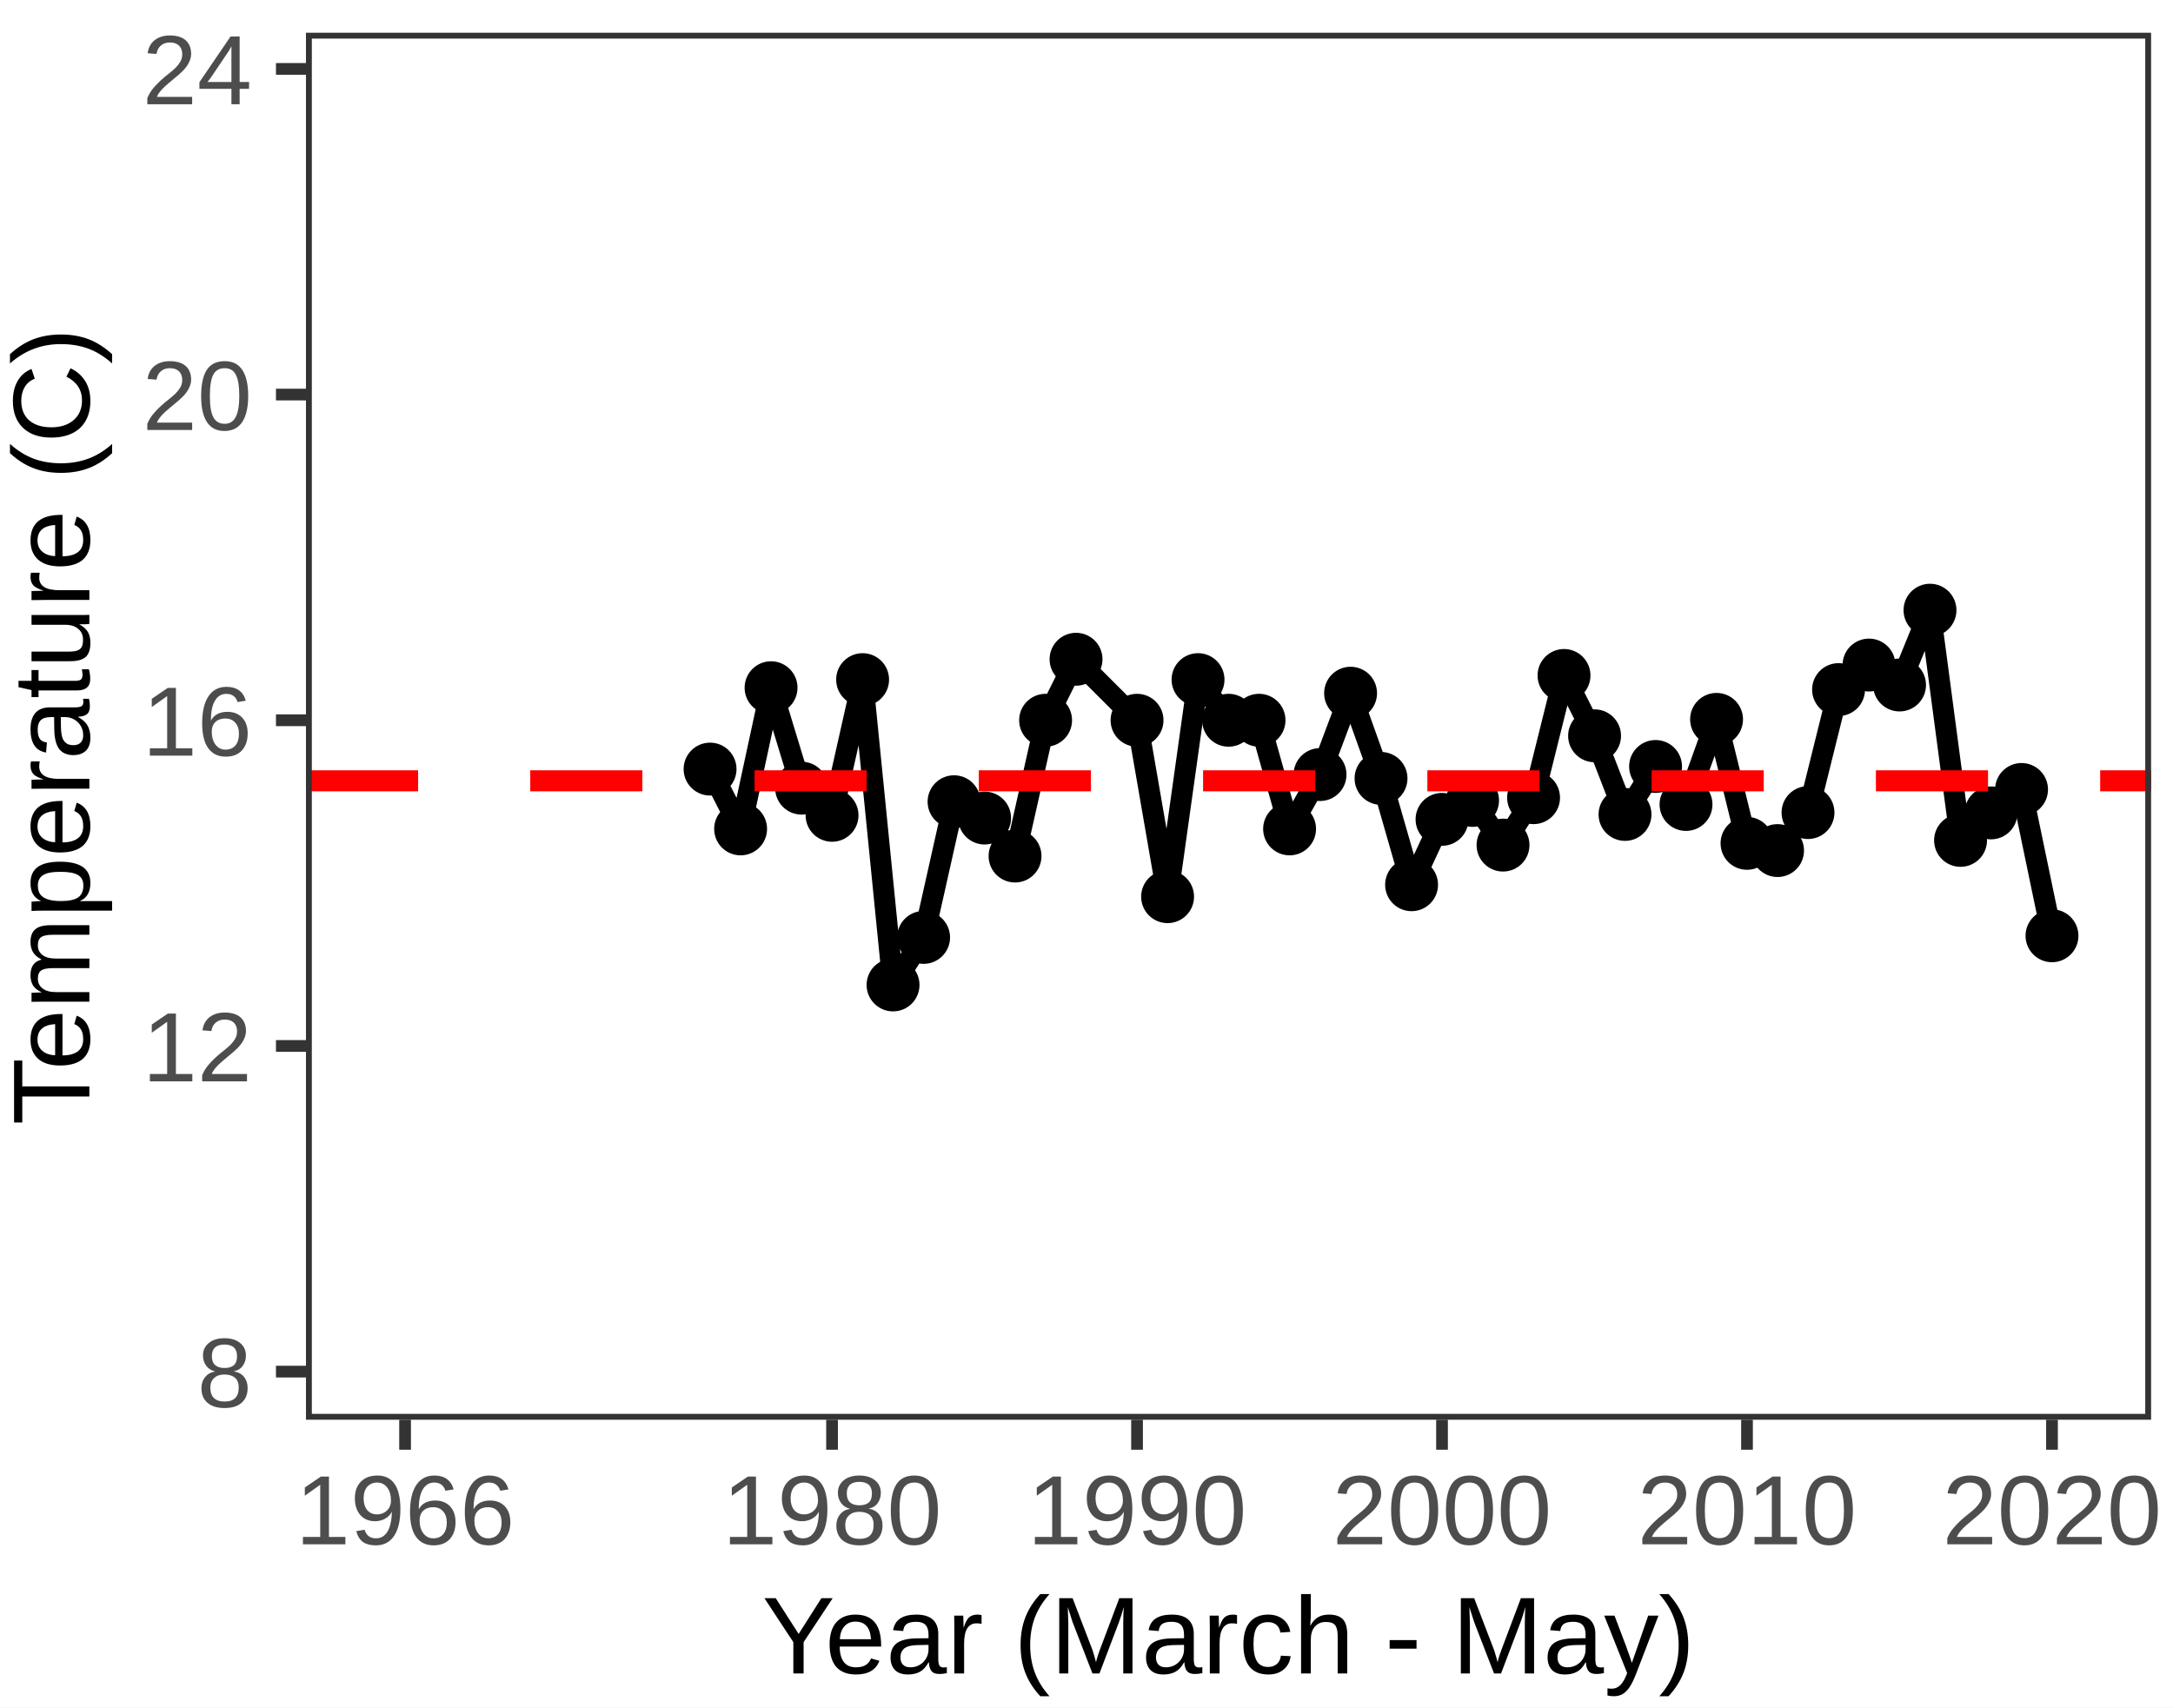
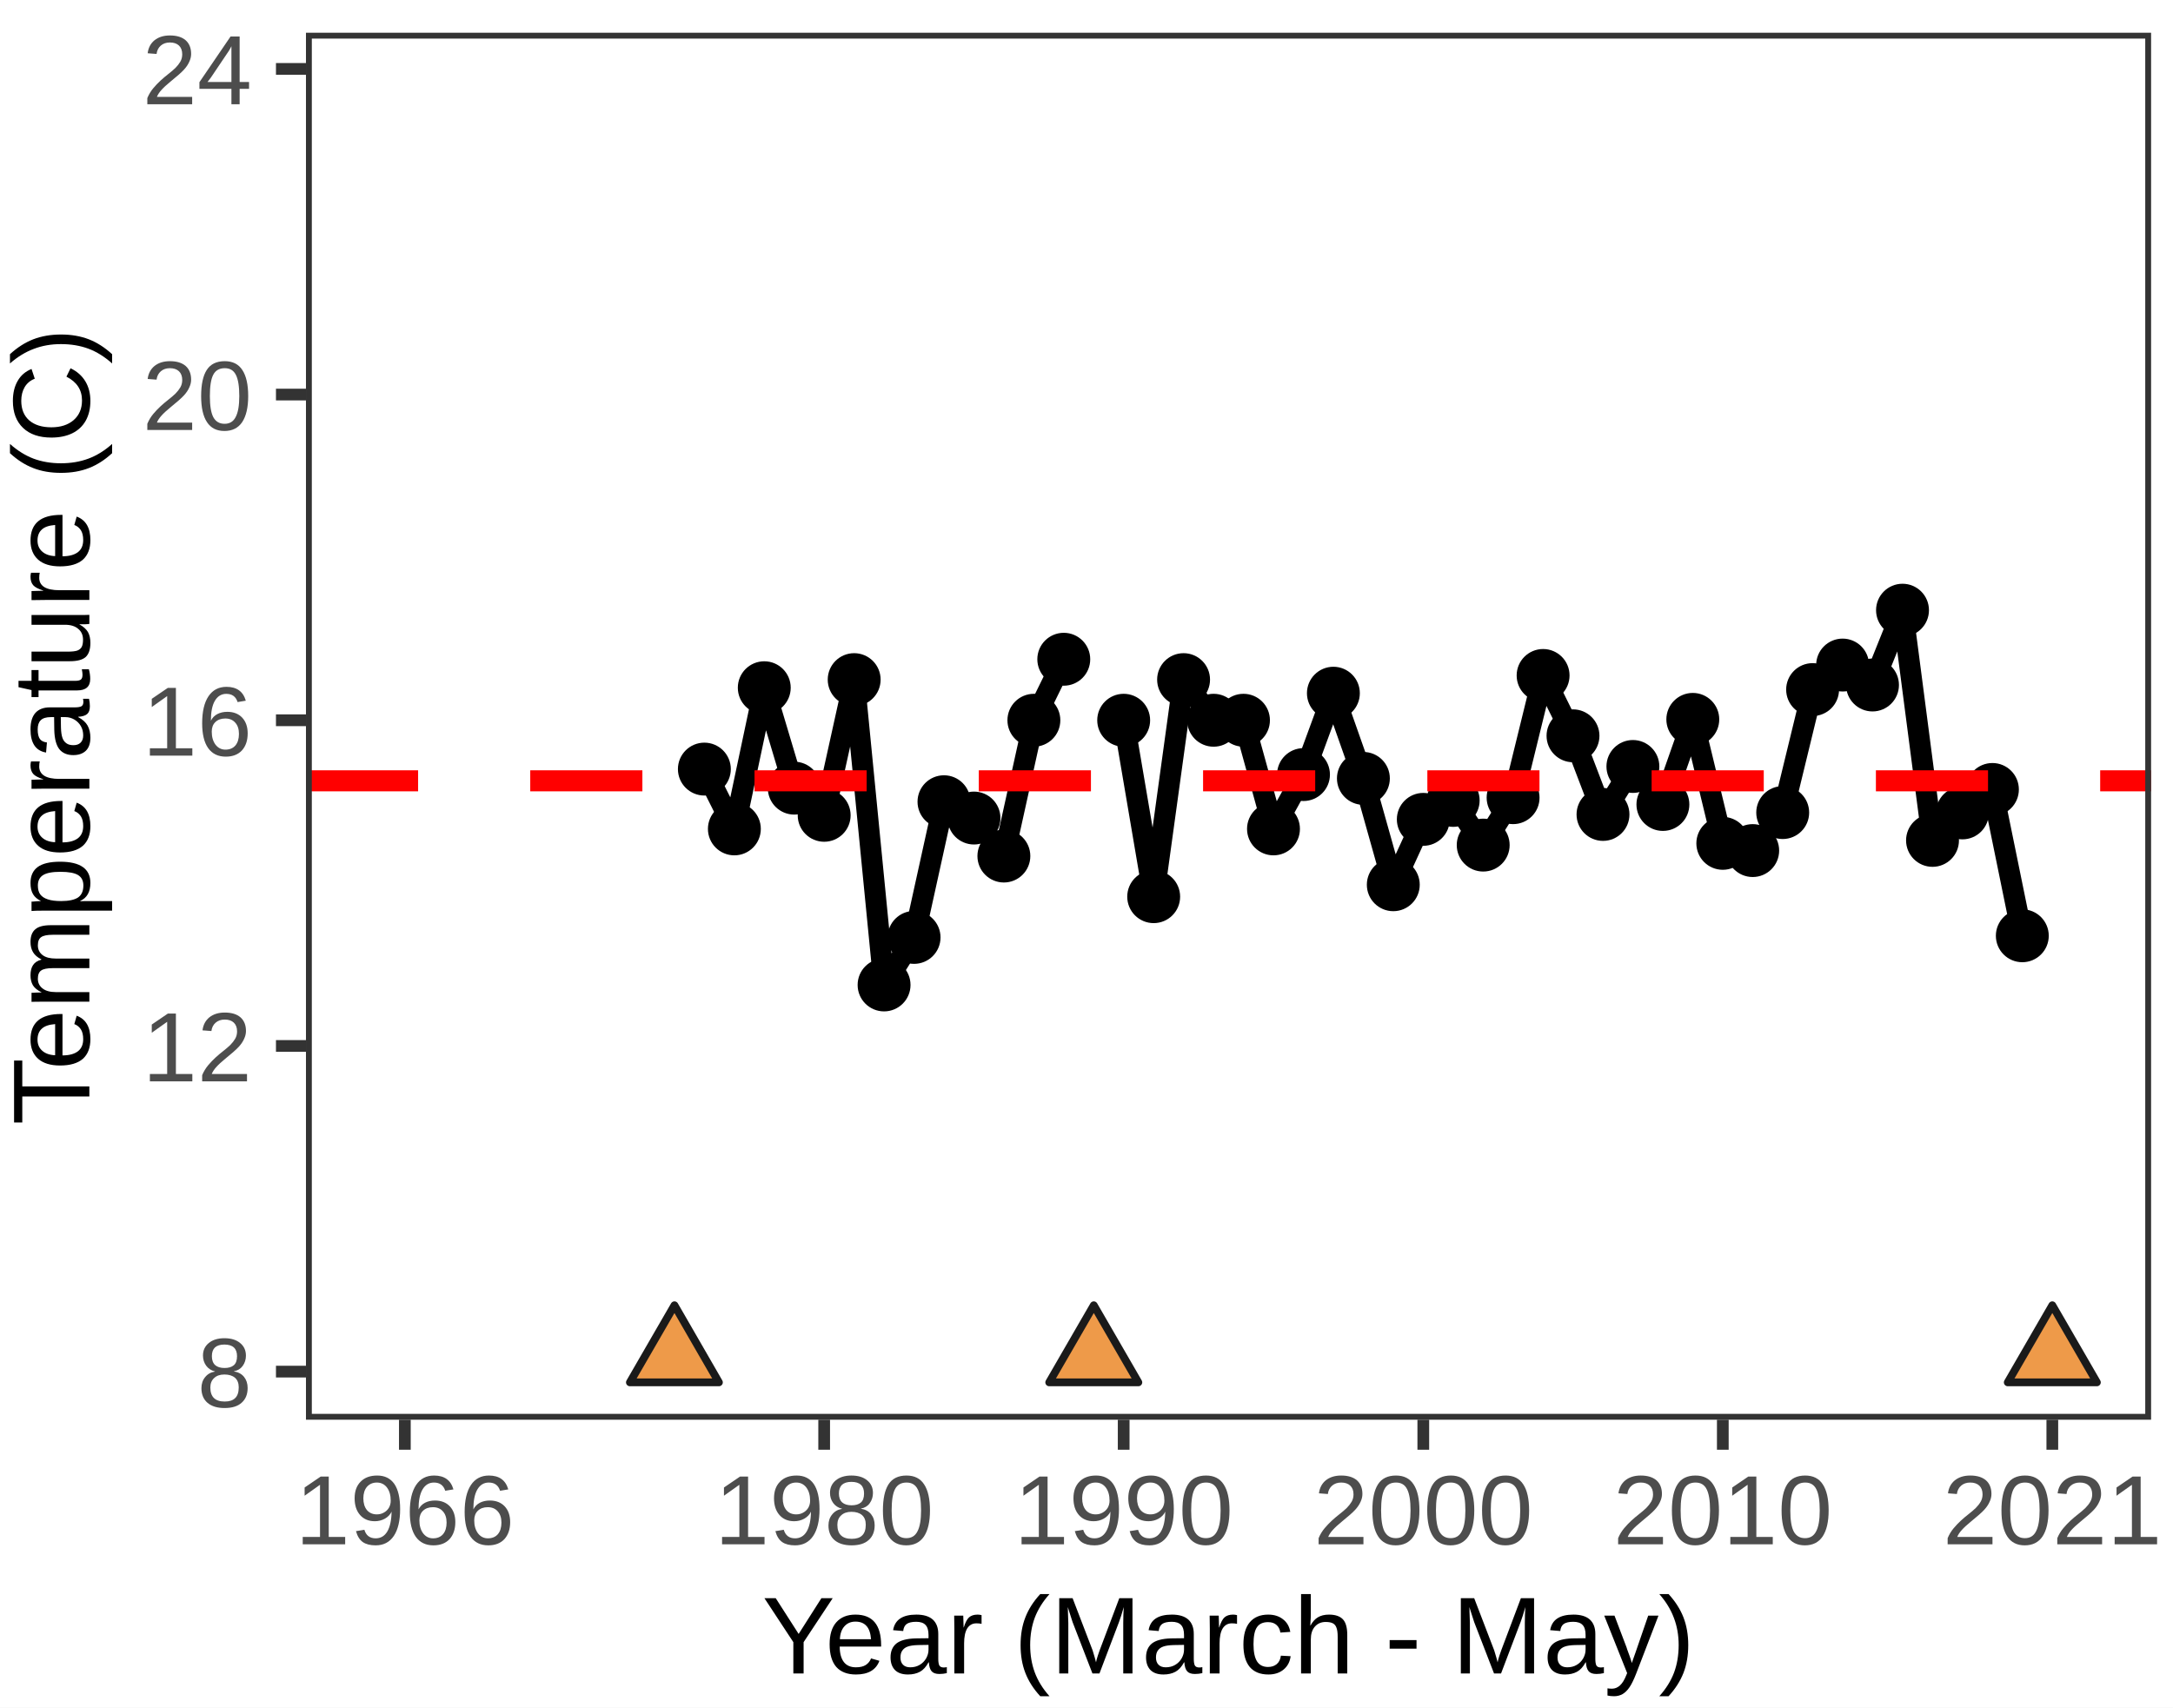
<svg xmlns="http://www.w3.org/2000/svg" class="svglite" width="198.43pt" height="155.91pt" viewBox="0 0 198.43 155.91">
  <defs>
    <style type="text/css">
    .svglite line, .svglite polyline, .svglite polygon, .svglite path, .svglite rect, .svglite circle {
      fill: none;
      stroke: #000000;
      stroke-linecap: round;
      stroke-linejoin: round;
      stroke-miterlimit: 10.00;
    }
  </style>
  </defs>
  <rect width="100%" height="100%" style="stroke: none; fill: #FFFFFF;" />
  <defs>
    <clipPath id="cpMC4wMHwxOTguNDN8MC4wMHwxNTUuOTE=">
      <rect x="0.00" y="0.00" width="198.43" height="155.91" />
    </clipPath>
  </defs>
  <g clip-path="url(#cpMC4wMHwxOTguNDN8MC4wMHwxNTUuOTE=)">
    <rect x="0.00" y="0.00" width="198.43" height="155.91" style="stroke-width: 1.07; stroke: #FFFFFF; fill: #FFFFFF;" />
  </g>
  <defs>
    <clipPath id="cpMjcuOTR8MTk2LjQzfDIuOTl8MTI5LjY0">
      <rect x="27.94" y="2.99" width="168.49" height="126.65" />
    </clipPath>
  </defs>
  <g clip-path="url(#cpMjcuOTR8MTk2LjQzfDIuOTl8MTI5LjY0)">
    <rect x="27.94" y="2.99" width="168.49" height="126.65" style="stroke-width: 1.07; stroke: none; fill: #FFFFFF;" />
-     <polyline points="64.84,70.23 67.63,75.69 70.41,62.80 73.20,71.97 75.98,74.45 78.77,62.06 81.55,89.94 84.34,85.60 87.12,73.21 89.91,74.70 92.69,78.17 95.48,65.77 98.26,60.20 103.83,65.77 106.62,81.88 109.40,62.06 112.19,65.77 114.97,65.77 117.76,75.69 120.54,70.73 123.33,63.30 126.11,71.08 128.90,80.79 131.68,74.82 134.47,73.09 137.25,77.17 140.04,72.84 142.82,61.68 145.61,67.19 148.39,74.37 151.18,69.99 153.96,73.46 156.75,65.69 159.53,77.01 162.32,77.67 165.10,74.20 167.89,62.97 170.67,60.73 173.46,62.55 176.24,55.72 179.03,76.74 181.81,74.23 184.60,72.09 187.38,85.45 " style="stroke-width: 1.92; stroke-linecap: butt;" />
-     <circle cx="64.84" cy="70.23" r="2.06" style="stroke-width: 0.71; fill: #000000;" />
-     <circle cx="67.63" cy="75.69" r="2.06" style="stroke-width: 0.71; fill: #000000;" />
-     <circle cx="70.41" cy="62.80" r="2.06" style="stroke-width: 0.71; fill: #000000;" />
-     <circle cx="73.20" cy="71.97" r="2.06" style="stroke-width: 0.71; fill: #000000;" />
-     <circle cx="75.98" cy="74.45" r="2.06" style="stroke-width: 0.71; fill: #000000;" />
-     <circle cx="78.77" cy="62.06" r="2.06" style="stroke-width: 0.71; fill: #000000;" />
-     <circle cx="81.55" cy="89.94" r="2.06" style="stroke-width: 0.71; fill: #000000;" />
-     <circle cx="84.34" cy="85.60" r="2.06" style="stroke-width: 0.71; fill: #000000;" />
-     <circle cx="87.12" cy="73.21" r="2.06" style="stroke-width: 0.71; fill: #000000;" />
-     <circle cx="89.91" cy="74.70" r="2.06" style="stroke-width: 0.71; fill: #000000;" />
-     <circle cx="92.69" cy="78.17" r="2.06" style="stroke-width: 0.71; fill: #000000;" />
-     <circle cx="95.48" cy="65.77" r="2.06" style="stroke-width: 0.71; fill: #000000;" />
-     <circle cx="98.26" cy="60.20" r="2.06" style="stroke-width: 0.71; fill: #000000;" />
-     <circle cx="103.83" cy="65.77" r="2.06" style="stroke-width: 0.71; fill: #000000;" />
-     <circle cx="106.62" cy="81.88" r="2.06" style="stroke-width: 0.71; fill: #000000;" />
-     <circle cx="109.40" cy="62.06" r="2.06" style="stroke-width: 0.71; fill: #000000;" />
-     <circle cx="112.19" cy="65.77" r="2.06" style="stroke-width: 0.71; fill: #000000;" />
-     <circle cx="114.97" cy="65.77" r="2.06" style="stroke-width: 0.71; fill: #000000;" />
-     <circle cx="117.76" cy="75.69" r="2.06" style="stroke-width: 0.71; fill: #000000;" />
-     <circle cx="120.54" cy="70.73" r="2.06" style="stroke-width: 0.71; fill: #000000;" />
-     <circle cx="123.33" cy="63.30" r="2.06" style="stroke-width: 0.71; fill: #000000;" />
-     <circle cx="126.11" cy="71.08" r="2.06" style="stroke-width: 0.71; fill: #000000;" />
-     <circle cx="128.90" cy="80.79" r="2.06" style="stroke-width: 0.71; fill: #000000;" />
-     <circle cx="131.68" cy="74.82" r="2.06" style="stroke-width: 0.71; fill: #000000;" />
-     <circle cx="134.47" cy="73.09" r="2.06" style="stroke-width: 0.71; fill: #000000;" />
-     <circle cx="137.25" cy="77.17" r="2.06" style="stroke-width: 0.71; fill: #000000;" />
-     <circle cx="140.04" cy="72.84" r="2.06" style="stroke-width: 0.71; fill: #000000;" />
-     <circle cx="142.82" cy="61.68" r="2.06" style="stroke-width: 0.71; fill: #000000;" />
-     <circle cx="145.61" cy="67.19" r="2.06" style="stroke-width: 0.71; fill: #000000;" />
-     <circle cx="148.39" cy="74.37" r="2.06" style="stroke-width: 0.71; fill: #000000;" />
-     <circle cx="151.18" cy="69.99" r="2.06" style="stroke-width: 0.71; fill: #000000;" />
-     <circle cx="153.96" cy="73.46" r="2.06" style="stroke-width: 0.71; fill: #000000;" />
-     <circle cx="156.75" cy="65.69" r="2.06" style="stroke-width: 0.71; fill: #000000;" />
-     <circle cx="159.53" cy="77.01" r="2.06" style="stroke-width: 0.71; fill: #000000;" />
-     <circle cx="162.32" cy="77.67" r="2.06" style="stroke-width: 0.71; fill: #000000;" />
-     <circle cx="165.10" cy="74.20" r="2.06" style="stroke-width: 0.71; fill: #000000;" />
-     <circle cx="167.89" cy="62.97" r="2.06" style="stroke-width: 0.71; fill: #000000;" />
-     <circle cx="170.67" cy="60.73" r="2.06" style="stroke-width: 0.71; fill: #000000;" />
-     <circle cx="173.46" cy="62.55" r="2.06" style="stroke-width: 0.71; fill: #000000;" />
-     <circle cx="176.24" cy="55.72" r="2.06" style="stroke-width: 0.71; fill: #000000;" />
-     <circle cx="179.03" cy="76.74" r="2.06" style="stroke-width: 0.71; fill: #000000;" />
-     <circle cx="181.81" cy="74.23" r="2.06" style="stroke-width: 0.71; fill: #000000;" />
-     <circle cx="184.60" cy="72.09" r="2.06" style="stroke-width: 0.71; fill: #000000;" />
-     <circle cx="187.38" cy="85.45" r="2.06" style="stroke-width: 0.71; fill: #000000;" />
+     <polyline points="64.32,70.23 67.06,75.69 69.79,62.80 72.53,71.97 75.26,74.45 78.00,62.06 80.73,89.94 83.47,85.60 86.20,73.21 88.94,74.70 91.67,78.17 94.41,65.77 97.14,60.20 " style="stroke-width: 1.92; stroke-linecap: butt;" />
+     <polyline points="102.61,65.77 105.35,81.88 108.08,62.06 110.82,65.77 113.55,65.77 116.29,75.69 119.03,70.73 121.76,63.30 124.50,71.08 127.23,80.79 129.97,74.82 132.70,73.09 135.44,77.17 138.17,72.84 140.91,61.68 143.64,67.19 146.38,74.37 149.11,69.99 151.85,73.46 154.58,65.69 157.32,77.01 160.05,77.67 162.79,74.20 165.52,62.97 168.26,60.73 170.99,62.55 173.73,55.72 176.47,76.74 179.20,74.23 181.94,72.09 184.67,85.45 " style="stroke-width: 1.92; stroke-linecap: butt;" />
+     <circle cx="64.32" cy="70.23" r="2.06" style="stroke-width: 0.71; fill: #000000;" />
+     <circle cx="67.06" cy="75.69" r="2.06" style="stroke-width: 0.71; fill: #000000;" />
+     <circle cx="69.79" cy="62.80" r="2.06" style="stroke-width: 0.71; fill: #000000;" />
+     <circle cx="72.53" cy="71.97" r="2.06" style="stroke-width: 0.71; fill: #000000;" />
+     <circle cx="75.26" cy="74.45" r="2.06" style="stroke-width: 0.71; fill: #000000;" />
+     <circle cx="78.00" cy="62.06" r="2.06" style="stroke-width: 0.71; fill: #000000;" />
+     <circle cx="80.73" cy="89.94" r="2.06" style="stroke-width: 0.71; fill: #000000;" />
+     <circle cx="83.47" cy="85.60" r="2.06" style="stroke-width: 0.71; fill: #000000;" />
+     <circle cx="86.20" cy="73.21" r="2.06" style="stroke-width: 0.71; fill: #000000;" />
+     <circle cx="88.94" cy="74.70" r="2.06" style="stroke-width: 0.71; fill: #000000;" />
+     <circle cx="91.67" cy="78.17" r="2.06" style="stroke-width: 0.71; fill: #000000;" />
+     <circle cx="94.41" cy="65.77" r="2.06" style="stroke-width: 0.71; fill: #000000;" />
+     <circle cx="97.14" cy="60.20" r="2.06" style="stroke-width: 0.71; fill: #000000;" />
+     <circle cx="102.61" cy="65.77" r="2.06" style="stroke-width: 0.71; fill: #000000;" />
+     <circle cx="105.35" cy="81.88" r="2.06" style="stroke-width: 0.71; fill: #000000;" />
+     <circle cx="108.08" cy="62.06" r="2.06" style="stroke-width: 0.71; fill: #000000;" />
+     <circle cx="110.82" cy="65.77" r="2.06" style="stroke-width: 0.71; fill: #000000;" />
+     <circle cx="113.55" cy="65.77" r="2.06" style="stroke-width: 0.71; fill: #000000;" />
+     <circle cx="116.29" cy="75.69" r="2.06" style="stroke-width: 0.71; fill: #000000;" />
+     <circle cx="119.03" cy="70.73" r="2.06" style="stroke-width: 0.71; fill: #000000;" />
+     <circle cx="121.76" cy="63.30" r="2.06" style="stroke-width: 0.71; fill: #000000;" />
+     <circle cx="124.50" cy="71.08" r="2.06" style="stroke-width: 0.71; fill: #000000;" />
+     <circle cx="127.23" cy="80.79" r="2.06" style="stroke-width: 0.71; fill: #000000;" />
+     <circle cx="129.97" cy="74.82" r="2.06" style="stroke-width: 0.71; fill: #000000;" />
+     <circle cx="132.70" cy="73.09" r="2.06" style="stroke-width: 0.71; fill: #000000;" />
+     <circle cx="135.44" cy="77.17" r="2.06" style="stroke-width: 0.71; fill: #000000;" />
+     <circle cx="138.17" cy="72.84" r="2.06" style="stroke-width: 0.71; fill: #000000;" />
+     <circle cx="140.91" cy="61.68" r="2.06" style="stroke-width: 0.71; fill: #000000;" />
+     <circle cx="143.64" cy="67.19" r="2.06" style="stroke-width: 0.71; fill: #000000;" />
+     <circle cx="146.38" cy="74.37" r="2.06" style="stroke-width: 0.71; fill: #000000;" />
+     <circle cx="149.11" cy="69.99" r="2.06" style="stroke-width: 0.71; fill: #000000;" />
+     <circle cx="151.85" cy="73.46" r="2.06" style="stroke-width: 0.71; fill: #000000;" />
+     <circle cx="154.58" cy="65.69" r="2.06" style="stroke-width: 0.71; fill: #000000;" />
+     <circle cx="157.32" cy="77.01" r="2.06" style="stroke-width: 0.71; fill: #000000;" />
+     <circle cx="160.05" cy="77.67" r="2.06" style="stroke-width: 0.71; fill: #000000;" />
+     <circle cx="162.79" cy="74.20" r="2.06" style="stroke-width: 0.71; fill: #000000;" />
+     <circle cx="165.52" cy="62.97" r="2.06" style="stroke-width: 0.71; fill: #000000;" />
+     <circle cx="168.26" cy="60.73" r="2.06" style="stroke-width: 0.71; fill: #000000;" />
+     <circle cx="170.99" cy="62.55" r="2.06" style="stroke-width: 0.71; fill: #000000;" />
+     <circle cx="173.73" cy="55.72" r="2.06" style="stroke-width: 0.71; fill: #000000;" />
+     <circle cx="176.47" cy="76.74" r="2.06" style="stroke-width: 0.71; fill: #000000;" />
+     <circle cx="179.20" cy="74.23" r="2.06" style="stroke-width: 0.71; fill: #000000;" />
+     <circle cx="181.94" cy="72.09" r="2.06" style="stroke-width: 0.71; fill: #000000;" />
+     <circle cx="184.67" cy="85.45" r="2.06" style="stroke-width: 0.71; fill: #000000;" />
+     <polygon points="61.59,119.19 65.65,126.23 57.52,126.23 " style="stroke-width: 0.71; stroke: #1A1A1A; fill: #EE9A49;" />
+     <polygon points="99.88,119.19 103.95,126.23 95.81,126.23 " style="stroke-width: 0.71; stroke: #1A1A1A; fill: #EE9A49;" />
+     <polygon points="187.41,119.19 191.48,126.23 183.34,126.23 " style="stroke-width: 0.71; stroke: #1A1A1A; fill: #EE9A49;" />
    <line x1="27.94" y1="71.30" x2="196.43" y2="71.30" style="stroke-width: 1.92; stroke: #FF0000; stroke-dasharray: 10.24,10.24; stroke-linecap: butt;" />
    <rect x="27.94" y="2.99" width="168.49" height="126.65" style="stroke-width: 1.07; stroke: #333333;" />
  </g>
  <g clip-path="url(#cpMC4wMHwxOTguNDN8MC4wMHwxNTUuOTE=)">
    <text x="23.01" y="128.48" text-anchor="end" style="font-size: 9.00px; fill: #4D4D4D; font-family: Arial;" textLength="5.00px" lengthAdjust="spacingAndGlyphs">8</text>
    <text x="23.01" y="98.74" text-anchor="end" style="font-size: 9.00px; fill: #4D4D4D; font-family: Arial;" textLength="10.01px" lengthAdjust="spacingAndGlyphs">12</text>
    <text x="23.01" y="69.00" text-anchor="end" style="font-size: 9.00px; fill: #4D4D4D; font-family: Arial;" textLength="10.01px" lengthAdjust="spacingAndGlyphs">16</text>
    <text x="23.01" y="39.26" text-anchor="end" style="font-size: 9.00px; fill: #4D4D4D; font-family: Arial;" textLength="10.01px" lengthAdjust="spacingAndGlyphs">20</text>
    <text x="23.01" y="9.52" text-anchor="end" style="font-size: 9.00px; fill: #4D4D4D; font-family: Arial;" textLength="10.01px" lengthAdjust="spacingAndGlyphs">24</text>
    <polyline points="25.20,125.25 27.94,125.25 " style="stroke-width: 1.07; stroke: #333333; stroke-linecap: butt;" />
    <polyline points="25.20,95.51 27.94,95.51 " style="stroke-width: 1.07; stroke: #333333; stroke-linecap: butt;" />
    <polyline points="25.20,65.77 27.94,65.77 " style="stroke-width: 1.07; stroke: #333333; stroke-linecap: butt;" />
    <polyline points="25.20,36.03 27.94,36.03 " style="stroke-width: 1.07; stroke: #333333; stroke-linecap: butt;" />
    <polyline points="25.20,6.29 27.94,6.29 " style="stroke-width: 1.07; stroke: #333333; stroke-linecap: butt;" />
-     <polyline points="36.99,132.38 36.99,129.64 " style="stroke-width: 1.07; stroke: #333333; stroke-linecap: butt;" />
-     <polyline points="75.98,132.38 75.98,129.64 " style="stroke-width: 1.07; stroke: #333333; stroke-linecap: butt;" />
-     <polyline points="103.83,132.38 103.83,129.64 " style="stroke-width: 1.07; stroke: #333333; stroke-linecap: butt;" />
-     <polyline points="131.68,132.38 131.68,129.64 " style="stroke-width: 1.07; stroke: #333333; stroke-linecap: butt;" />
-     <polyline points="159.53,132.38 159.53,129.64 " style="stroke-width: 1.07; stroke: #333333; stroke-linecap: butt;" />
-     <polyline points="187.38,132.38 187.38,129.64 " style="stroke-width: 1.07; stroke: #333333; stroke-linecap: butt;" />
-     <text x="36.99" y="141.02" text-anchor="middle" style="font-size: 9.00px; fill: #4D4D4D; font-family: Arial;" textLength="20.02px" lengthAdjust="spacingAndGlyphs">1966</text>
-     <text x="75.98" y="141.02" text-anchor="middle" style="font-size: 9.00px; fill: #4D4D4D; font-family: Arial;" textLength="20.02px" lengthAdjust="spacingAndGlyphs">1980</text>
-     <text x="103.83" y="141.02" text-anchor="middle" style="font-size: 9.00px; fill: #4D4D4D; font-family: Arial;" textLength="20.02px" lengthAdjust="spacingAndGlyphs">1990</text>
-     <text x="131.68" y="141.02" text-anchor="middle" style="font-size: 9.00px; fill: #4D4D4D; font-family: Arial;" textLength="20.02px" lengthAdjust="spacingAndGlyphs">2000</text>
-     <text x="159.53" y="141.02" text-anchor="middle" style="font-size: 9.00px; fill: #4D4D4D; font-family: Arial;" textLength="20.02px" lengthAdjust="spacingAndGlyphs">2010</text>
-     <text x="187.38" y="141.02" text-anchor="middle" style="font-size: 9.00px; fill: #4D4D4D; font-family: Arial;" textLength="20.02px" lengthAdjust="spacingAndGlyphs">2020</text>
+     <polyline points="36.97,132.38 36.97,129.64 " style="stroke-width: 1.07; stroke: #333333; stroke-linecap: butt;" />
+     <polyline points="75.26,132.38 75.26,129.64 " style="stroke-width: 1.07; stroke: #333333; stroke-linecap: butt;" />
+     <polyline points="102.61,132.38 102.61,129.64 " style="stroke-width: 1.07; stroke: #333333; stroke-linecap: butt;" />
+     <polyline points="129.97,132.38 129.97,129.64 " style="stroke-width: 1.07; stroke: #333333; stroke-linecap: butt;" />
+     <polyline points="157.32,132.38 157.32,129.64 " style="stroke-width: 1.07; stroke: #333333; stroke-linecap: butt;" />
+     <polyline points="187.41,132.38 187.41,129.64 " style="stroke-width: 1.07; stroke: #333333; stroke-linecap: butt;" />
+     <text x="36.97" y="141.02" text-anchor="middle" style="font-size: 9.00px; fill: #4D4D4D; font-family: Arial;" textLength="20.02px" lengthAdjust="spacingAndGlyphs">1966</text>
+     <text x="75.26" y="141.02" text-anchor="middle" style="font-size: 9.00px; fill: #4D4D4D; font-family: Arial;" textLength="20.02px" lengthAdjust="spacingAndGlyphs">1980</text>
+     <text x="102.61" y="141.02" text-anchor="middle" style="font-size: 9.00px; fill: #4D4D4D; font-family: Arial;" textLength="20.02px" lengthAdjust="spacingAndGlyphs">1990</text>
+     <text x="129.97" y="141.02" text-anchor="middle" style="font-size: 9.00px; fill: #4D4D4D; font-family: Arial;" textLength="20.02px" lengthAdjust="spacingAndGlyphs">2000</text>
+     <text x="157.32" y="141.02" text-anchor="middle" style="font-size: 9.00px; fill: #4D4D4D; font-family: Arial;" textLength="20.02px" lengthAdjust="spacingAndGlyphs">2010</text>
+     <text x="187.41" y="141.02" text-anchor="middle" style="font-size: 9.00px; fill: #4D4D4D; font-family: Arial;" textLength="20.02px" lengthAdjust="spacingAndGlyphs">2021</text>
    <text x="112.19" y="152.81" text-anchor="middle" style="font-size: 10.00px; font-family: Arial;" textLength="85.26px" lengthAdjust="spacingAndGlyphs">Year (March - May)</text>
    <text transform="translate(8.16,66.32) rotate(-90)" text-anchor="middle" style="font-size: 10.00px; font-family: Arial;" textLength="72.84px" lengthAdjust="spacingAndGlyphs">Temperature (C)</text>
  </g>
</svg>
